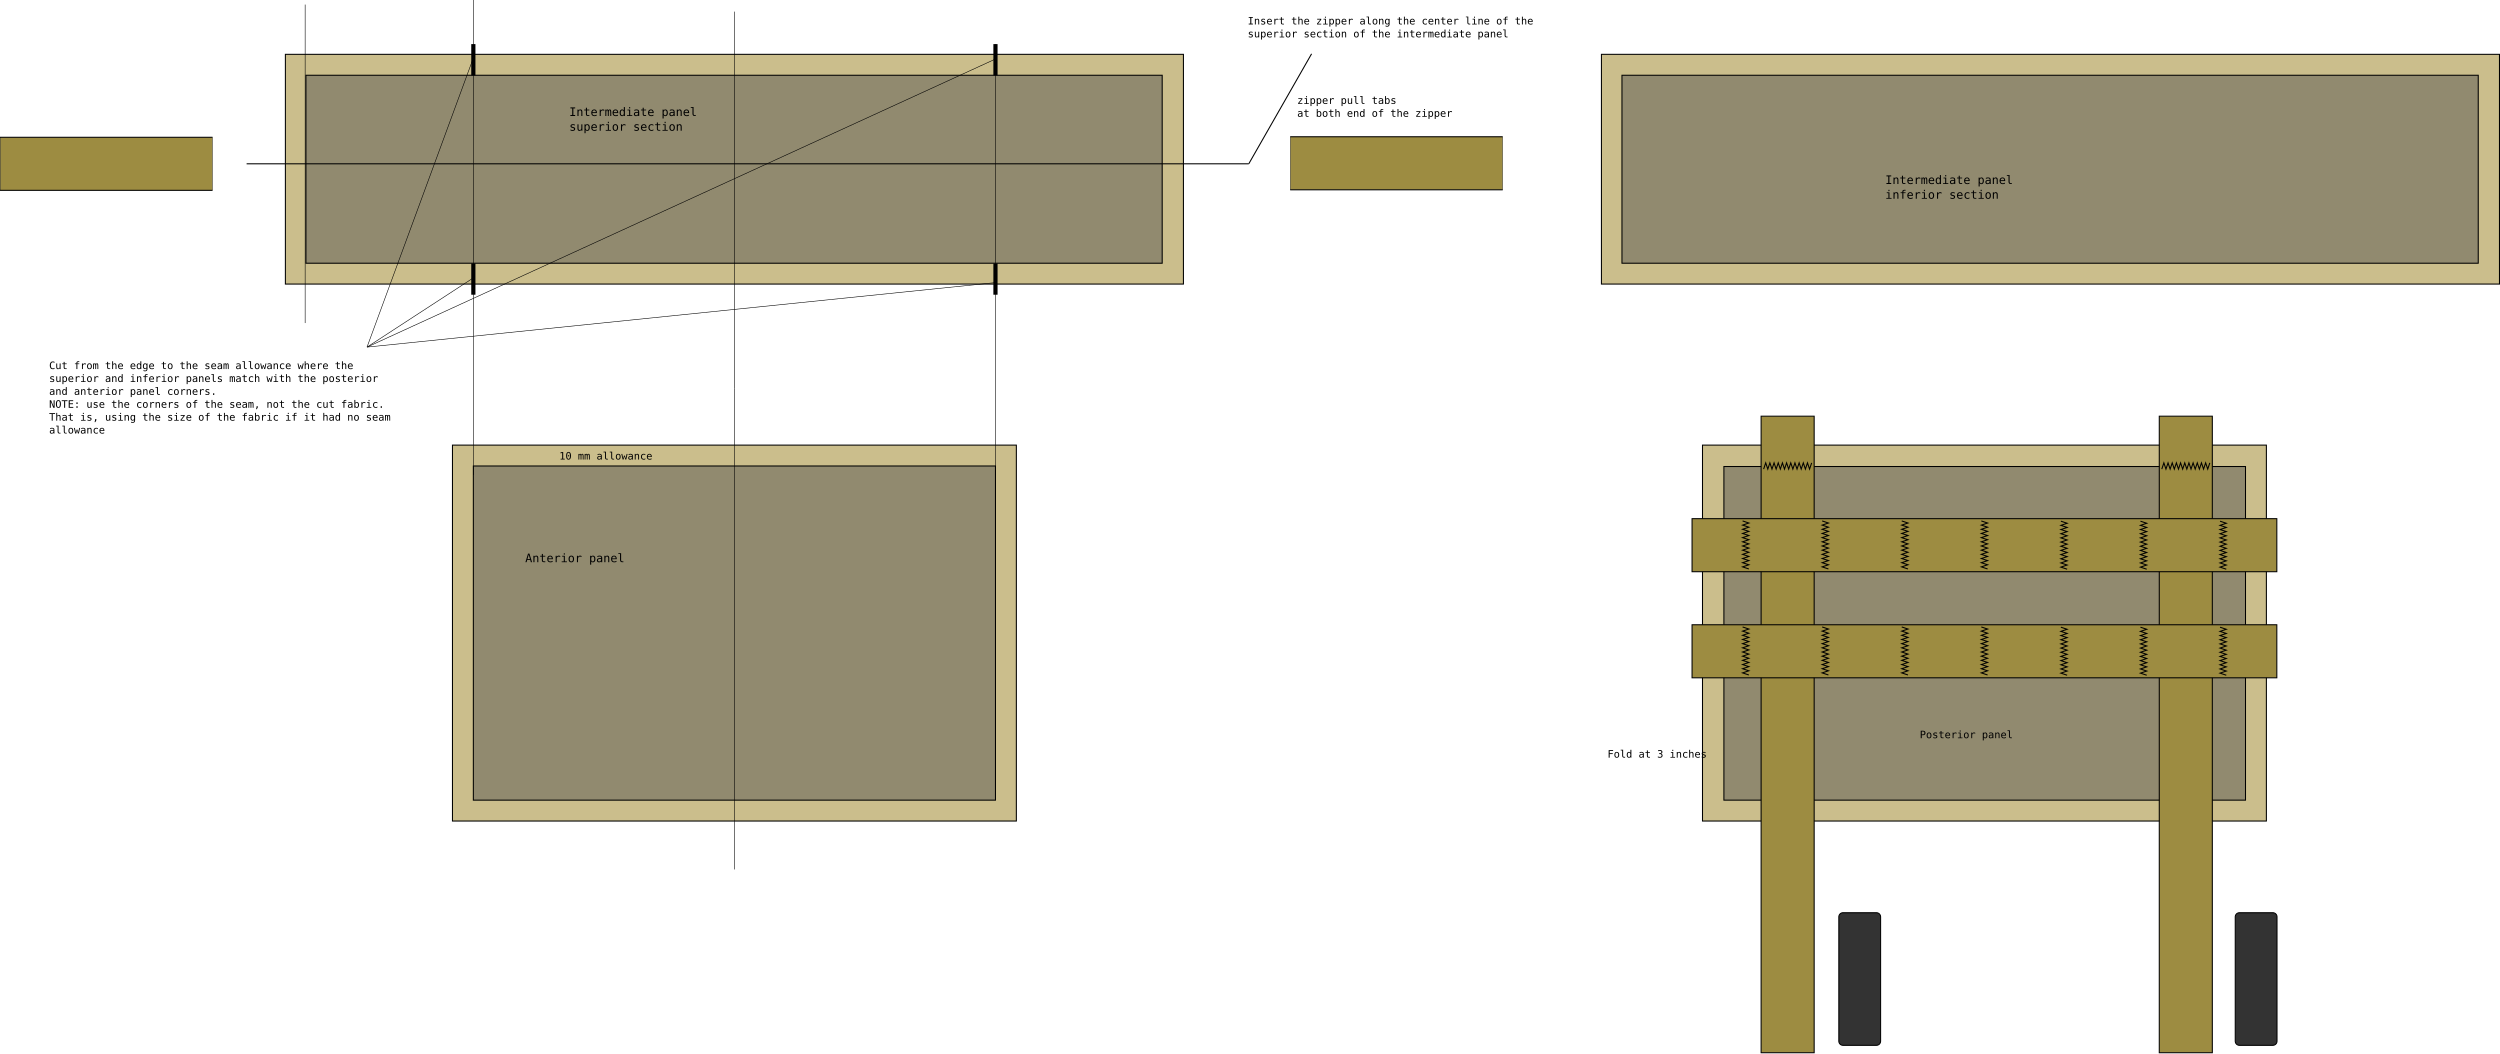
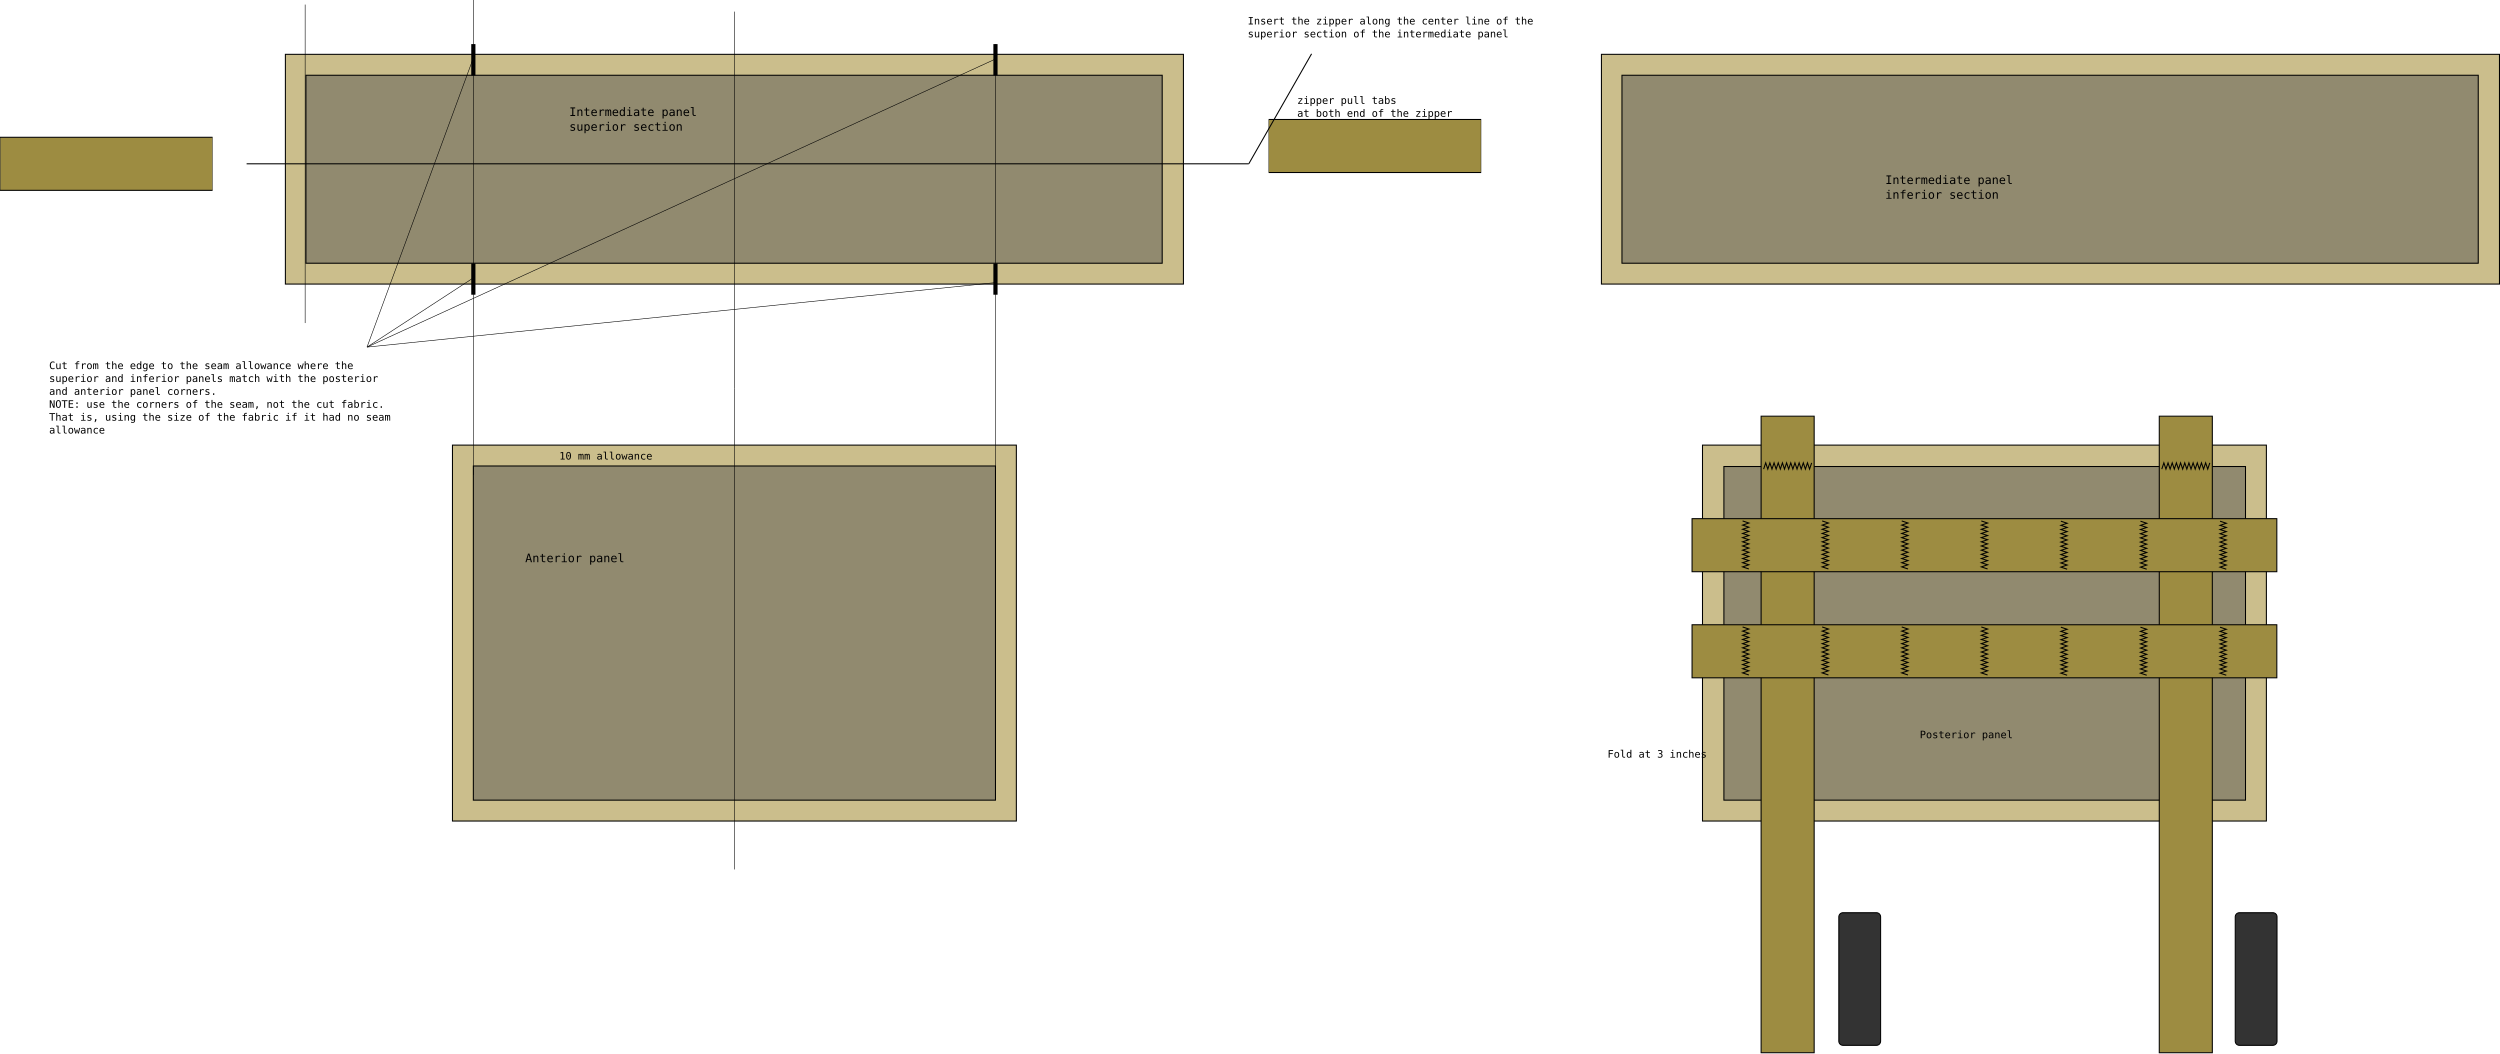
<svg xmlns="http://www.w3.org/2000/svg" xmlns:xlink="http://www.w3.org/1999/xlink" width="1197.048mm" height="504.315mm" viewBox="0 0 1197.048 504.315" version="1.1" id="svg969">
  <defs id="defs966">
    <rect x="2270.474" y="781.243" width="576" height="294.495" id="rect13297" />
  </defs>
  <g id="layer1" transform="translate(598.5498,-72.73733)">
    <rect style="fill:#a0892c;fill-opacity:0.544;stroke:#000000;stroke-width:0.5;stroke-miterlimit:4;stroke-dasharray:none" id="rect6317" width="270" height="180" x="216.638" y="285.864" />
    <rect style="font-variation-settings:normal;opacity:1;vector-effect:none;fill:#918a6f;fill-opacity:1;stroke:#000000;stroke-width:0.5;stroke-linecap:butt;stroke-linejoin:miter;stroke-miterlimit:4;stroke-dasharray:none;stroke-dashoffset:0;stroke-opacity:1;-inkscape-stroke:none;stop-color:#000000;stop-opacity:1" id="rect3011" width="249.75" height="159.75" x="226.888" y="296.114" />
    <rect style="font-variation-settings:normal;opacity:1;vector-effect:none;fill:#9d8c41;fill-opacity:1;stroke:#000000;stroke-width:0.5;stroke-linecap:butt;stroke-linejoin:miter;stroke-miterlimit:4;stroke-dasharray:none;stroke-dashoffset:0;stroke-opacity:1;-inkscape-stroke:none;stop-color:#000000;stop-opacity:1" id="rect35334" width="304.8" height="25.4" x="272.002" y="-270.105" transform="rotate(90)" />
    <use x="0" y="0" xlink:href="#rect35334" id="use35336" transform="translate(190.6465)" width="100%" height="100%" style="font-variation-settings:normal;opacity:1;vector-effect:none;fill:#9d8c41;fill-opacity:1;stroke:#000000;stroke-width:0.5;stroke-linecap:butt;stroke-linejoin:miter;stroke-miterlimit:4;stroke-dasharray:none;stroke-dashoffset:0;stroke-opacity:1;-inkscape-stroke:none;stop-color:#000000;stop-opacity:1" />
    <path id="rect35056" style="font-variation-settings:normal;opacity:1;vector-effect:none;fill:#9d8c41;fill-opacity:1;stroke:#000000;stroke-width:0.5;stroke-linecap:butt;stroke-linejoin:miter;stroke-miterlimit:4;stroke-dasharray:none;stroke-dashoffset:0;stroke-opacity:1;-inkscape-stroke:none;stop-color:#000000;stop-opacity:1" d="m 211.638,321.086 v 25.4 h 280 v -25.4 z" />
    <rect style="fill:#a0892c;fill-opacity:0.544;stroke:#000000;stroke-width:0.5;stroke-miterlimit:4;stroke-dasharray:none" id="rect1153" width="430" height="110" x="-461.901" y="98.753" />
    <rect style="font-variation-settings:normal;opacity:1;vector-effect:none;fill:#918a6f;fill-opacity:1;stroke:#000000;stroke-width:0.5;stroke-linecap:butt;stroke-linejoin:miter;stroke-miterlimit:4;stroke-dasharray:none;stroke-dashoffset:0;stroke-opacity:1;-inkscape-stroke:none;stop-color:#000000;stop-opacity:1" id="rect1157" width="410" height="90" x="-452.073" y="108.771" />
    <use x="0" y="0" xlink:href="#rect1153" id="use13291" transform="translate(630.149)" />
    <use x="0" y="0" xlink:href="#rect1157" id="use13293" transform="translate(630.149)" />
    <text xml:space="preserve" style="font-size:5.644px;line-height:1.25;font-family:monospace;-inkscape-font-specification:monospace;letter-spacing:0px;stroke-width:0.265" x="304.162" y="160.845" id="text4351">
      <tspan style="font-size:5.644px;stroke-width:0.265" x="304.162" y="160.845" id="tspan13408">Intermediate panel</tspan>
      <tspan style="font-size:5.644px;stroke-width:0.265" x="304.162" y="167.901" id="tspan13412">inferior section</tspan>
    </text>
    <rect style="fill:#a0892c;fill-opacity:0.544;stroke:#000000;stroke-width:0.5;stroke-miterlimit:4;stroke-dasharray:none" id="rect6268" width="270" height="180" x="-381.901" y="285.864" />
    <rect style="font-variation-settings:normal;opacity:1;vector-effect:none;fill:#918a6f;fill-opacity:1;stroke:#000000;stroke-width:0.5;stroke-linecap:butt;stroke-linejoin:miter;stroke-miterlimit:4;stroke-dasharray:none;stroke-dashoffset:0;stroke-opacity:1;-inkscape-stroke:none;stop-color:#000000;stop-opacity:1" id="rect1052" width="250" height="160" x="-371.901" y="295.864" />
    <text xml:space="preserve" style="font-size:5.644px;line-height:1.25;font-family:monospace;-inkscape-font-specification:monospace;letter-spacing:0px;stroke-width:0.265" x="-347.083" y="341.929" id="text13418-7">
      <tspan style="font-size:5.644px;stroke-width:0.265" x="-347.083" y="341.929" id="tspan13416-9">Anterior panel</tspan>
      <tspan style="font-size:5.644px;stroke-width:0.265" x="-347.083" y="348.984" id="tspan13552" />
    </text>
    <text xml:space="preserve" style="font-size:4.939px;line-height:1.25;font-family:monospace;-inkscape-font-specification:monospace;letter-spacing:0px;stroke-width:0.265" x="-330.773" y="292.783" id="text45690">
      <tspan id="tspan45688" style="stroke-width:0.265" x="-330.773" y="292.783">10 mm allowance</tspan>
    </text>
    <text xml:space="preserve" style="font-size:4.939px;line-height:1.25;font-family:monospace;-inkscape-font-specification:monospace;letter-spacing:0px;stroke-width:0.265" x="22.556" y="122.494" id="text45690-6">
      <tspan id="tspan45688-2" style="stroke-width:0.265" x="22.556" y="122.494">zipper pull tabs</tspan>
      <tspan style="stroke-width:0.265" x="22.556" y="128.668" id="tspan13301">at both end of the zipper</tspan>
    </text>
    <text xml:space="preserve" style="font-size:4.939px;line-height:1.25;font-family:monospace;-inkscape-font-specification:monospace;letter-spacing:0px;stroke-width:0.265" x="-1.129" y="84.456" id="text45690-6-9">
      <tspan style="stroke-width:0.265" x="-1.129" y="84.456" id="tspan13301-2">Insert the zipper along the center line of the</tspan>
      <tspan style="stroke-width:0.265" x="-1.129" y="90.63" id="tspan13402">superior section of the intermediate panel</tspan>
    </text>
    <text xml:space="preserve" style="font-size:4.939px;line-height:1.25;font-family:monospace;-inkscape-font-specification:monospace;letter-spacing:0px;stroke-width:0.265" x="320.659" y="426.215" id="text45690-6-9-3">
      <tspan style="stroke-width:0.265" x="320.659" y="426.215" id="tspan13402-0">Posterior panel</tspan>
    </text>
    <path style="fill:none;stroke:#000000;stroke-width:0.265px;stroke-linecap:butt;stroke-linejoin:miter;stroke-opacity:1" d="M -246.901,153.851 V 78.303 258.642" id="path45725" />
    <path style="fill:none;stroke:#000000;stroke-width:0.265px;stroke-linecap:butt;stroke-linejoin:miter;stroke-opacity:1" d="M -246.901,334.19 V 258.642 489.04" id="path45813" />
    <path style="fill:none;stroke:#000000;stroke-width:0.265px;stroke-linecap:butt;stroke-linejoin:miter;stroke-opacity:1" d="M -371.901,72.737 V 300.141" id="path45990" />
    <path style="fill:none;stroke:#000000;stroke-width:0.265px;stroke-linecap:butt;stroke-linejoin:miter;stroke-opacity:1" d="M -121.901,93.851 V 300.141" id="path46110" />
    <text xml:space="preserve" style="font-size:4.939px;line-height:1.25;font-family:monospace;-inkscape-font-specification:monospace;letter-spacing:0px;white-space:pre;inline-size:167.76;display:inline;stroke-width:0.265" x="-541.452" y="260.045" id="text46235" transform="translate(-33.59032,-10.58076)">
-       <tspan x="-541.452" y="260.045" id="tspan15951">Cut from the edge to the seam allowance where the  </tspan>
-       <tspan x="-541.452" y="266.219" id="tspan15953">superior and inferior panels match with the posterior </tspan>
-       <tspan x="-541.452" y="272.393" id="tspan15955">and anterior panel corners. 
+       <tspan x="-541.452" y="260.045" id="tspan265">Cut from the edge to the seam allowance where the  </tspan>
+       <tspan x="-541.452" y="266.219" id="tspan267">superior and inferior panels match with the posterior </tspan>
+       <tspan x="-541.452" y="272.393" id="tspan269">and anterior panel corners. 
</tspan>
-       <tspan x="-541.452" y="278.566" id="tspan15957">NOTE: use the corners of the seam, not the cut fabric. </tspan>
-       <tspan x="-541.452" y="284.74" id="tspan15959">That is, using the size of the fabric if it had no seam </tspan>
-       <tspan x="-541.452" y="290.914" id="tspan15961">allowance</tspan>
+       <tspan x="-541.452" y="278.566" id="tspan271">NOTE: use the corners of the seam, not the cut fabric. </tspan>
+       <tspan x="-541.452" y="284.74" id="tspan273">That is, using the size of the fabric if it had no seam </tspan>
+       <tspan x="-541.452" y="290.914" id="tspan275">allowance</tspan>
    </text>
    <path style="fill:none;stroke:#000000;stroke-width:0.265px;stroke-linecap:butt;stroke-linejoin:miter;stroke-opacity:1" d="m -422.814,238.939 50.913,-33.153" id="path57433" />
    <path style="fill:none;stroke:#000000;stroke-width:0.265px;stroke-linecap:butt;stroke-linejoin:miter;stroke-opacity:1" d="m -422.814,238.939 50.913,-138.451" id="path57435" />
    <path style="fill:none;stroke:#000000;stroke-width:0.265px;stroke-linecap:butt;stroke-linejoin:miter;stroke-opacity:1" d="m -121.901,100.99 -300.913,137.949 300.913,-30.89" id="path57437" />
    <path style="fill:none;stroke:#000000;stroke-width:2;stroke-linecap:butt;stroke-linejoin:miter;stroke-miterlimit:4;stroke-dasharray:none;stroke-opacity:1" d="m -371.901,198.851 v 15 0" id="path1366" />
    <path style="fill:none;stroke:#000000;stroke-width:2;stroke-linecap:butt;stroke-linejoin:miter;stroke-miterlimit:4;stroke-dasharray:none;stroke-opacity:1" d="m -371.901,93.851 v 15" id="path1481" />
    <path style="fill:none;stroke:#000000;stroke-width:2;stroke-linecap:butt;stroke-linejoin:miter;stroke-miterlimit:4;stroke-dasharray:none;stroke-opacity:1" d="m -121.901,93.851 v 15" id="path1483" />
    <path style="fill:none;stroke:#000000;stroke-width:2;stroke-linecap:butt;stroke-linejoin:miter;stroke-miterlimit:4;stroke-dasharray:none;stroke-opacity:1" d="m -121.901,198.851 v 15" id="path1598" />
    <path style="fill:none;stroke:#000000;stroke-width:0.265px;stroke-linecap:butt;stroke-linejoin:miter;stroke-opacity:1" d="m -452.441,139.15 v -64.221 152.486" id="path1680" />
    <use x="0" y="0" xlink:href="#rect35056" id="use35246" transform="translate(-1.0649984e-5,50.8)" width="100%" height="100%" style="font-variation-settings:normal;opacity:1;vector-effect:none;fill:#9d8c41;fill-opacity:1;stroke:#000000;stroke-width:0.5;stroke-linecap:butt;stroke-linejoin:miter;stroke-miterlimit:4;stroke-dasharray:none;stroke-dashoffset:0;stroke-opacity:1;-inkscape-stroke:none;stop-color:#000000;stop-opacity:1" />
    <use x="0" y="0" xlink:href="#rect35056" id="use35248" transform="matrix(0.3628571,0,0,1,-675.2534,-182.6146)" width="100%" height="100%" style="stroke-width:0.83;stroke-dasharray:none" />
-     <use x="0" y="0" xlink:href="#use35248" id="use35332" transform="translate(617.759,-0.2500095)" width="100%" height="100%" style="stroke-width:0.5;stroke-dasharray:none" />
+     <use x="0" y="0" xlink:href="#use35248" id="use35332" transform="translate(607.4498,-8.525927)" width="100%" height="100%" style="stroke-width:0.5;stroke-dasharray:none" />
    <text xml:space="preserve" style="font-size:4.939px;line-height:1.25;font-family:monospace;-inkscape-font-specification:monospace;letter-spacing:0px;stroke-width:0.265" x="171.142" y="435.512" id="text36422">
      <tspan id="tspan36420" style="stroke-width:0.265" x="171.142" y="435.512">Fold at 3 inches</tspan>
      <tspan style="stroke-width:0.265" x="171.142" y="441.686" id="tspan36424" />
    </text>
    <path style="fill:none;fill-opacity:1;stroke:#000000;stroke-width:0.5;stroke-linecap:butt;stroke-linejoin:miter;stroke-dasharray:none;stroke-opacity:1" d="m 388.238,322.286 3,1 -3,1 3,1 -3,1 3,1 -3,1 3,1 -3,1 3,1 -3,1 3,1 -3,1 3,1 -3,1 3,1 -3,1 3,1 -3,1 3,1 -3,1 3,1 -3,1 3,1 v 0" id="path36587-3" />
    <path style="fill:none;fill-opacity:1;stroke:#000000;stroke-width:0.5;stroke-linecap:butt;stroke-linejoin:miter;stroke-dasharray:none;stroke-opacity:1" d="m 426.338,322.286 3,1 -3,1 3,1 -3,1 3,1 -3,1 3,1 -3,1 3,1 -3,1 3,1 -3,1 3,1 -3,1 3,1 -3,1 3,1 -3,1 3,1 -3,1 3,1 -3,1 3,1 v 0" id="path6-6" />
    <path style="fill:none;fill-opacity:1;stroke:#000000;stroke-width:0.5;stroke-linecap:butt;stroke-linejoin:miter;stroke-dasharray:none;stroke-opacity:1" d="m 464.438,322.286 3,1 -3,1 3,1 -3,1 3,1 -3,1 3,1 -3,1 3,1 -3,1 3,1 -3,1 3,1 -3,1 3,1 -3,1 3,1 -3,1 3,1 -3,1 3,1 -3,1 3,1 v 0" id="path7-7" />
    <path style="fill:none;fill-opacity:1;stroke:#000000;stroke-width:0.5;stroke-linecap:butt;stroke-linejoin:miter;stroke-dasharray:none;stroke-opacity:1" d="m 235.838,322.169 3,1 -3,1 3,1 -3,1 3,1 -3,1 3,1 -3,1 3,1 -3,1 3,1 -3,1 3,1 -3,1 3,1 -3,1 3,1 -3,1 3,1 -3,1 3,1 -3,1 3,1 v 0" id="path36587" />
    <path style="fill:none;fill-opacity:1;stroke:#000000;stroke-width:0.5;stroke-linecap:butt;stroke-linejoin:miter;stroke-dasharray:none;stroke-opacity:1" d="m 273.938,322.169 3,1 -3,1 3,1 -3,1 3,1 -3,1 3,1 -3,1 3,1 -3,1 3,1 -3,1 3,1 -3,1 3,1 -3,1 3,1 -3,1 3,1 -3,1 3,1 -3,1 3,1 v 0" id="path6" />
    <path style="fill:none;fill-opacity:1;stroke:#000000;stroke-width:0.5;stroke-linecap:butt;stroke-linejoin:miter;stroke-dasharray:none;stroke-opacity:1" d="m 312.038,322.169 3,1 -3,1 3,1 -3,1 3,1 -3,1 3,1 -3,1 3,1 -3,1 3,1 -3,1 3,1 -3,1 3,1 -3,1 3,1 -3,1 3,1 -3,1 3,1 -3,1 3,1 v 0" id="path7" />
    <path style="fill:none;fill-opacity:1;stroke:#000000;stroke-width:0.5;stroke-linecap:butt;stroke-linejoin:miter;stroke-dasharray:none;stroke-opacity:1" d="m 350.138,322.169 3,1 -3,1 3,1 -3,1 3,1 -3,1 3,1 -3,1 3,1 -3,1 3,1 -3,1 3,1 -3,1 3,1 -3,1 3,1 -3,1 3,1 -3,1 3,1 -3,1 3,1 v 0" id="path8" />
    <path style="fill:none;fill-opacity:1;stroke:#000000;stroke-width:0.5;stroke-linecap:butt;stroke-linejoin:miter;stroke-dasharray:none;stroke-opacity:1" d="m 388.238,373.048 3,1 -3,1 3,1 -3,1 3,1 -3,1 3,1 -3,1 3,1 -3,1 3,1 -3,1 3,1 -3,1 3,1 -3,1 3,1 -3,1 3,1 -3,1 3,1 -3,1 3,1 v 0" id="path10808" />
    <path style="fill:none;fill-opacity:1;stroke:#000000;stroke-width:0.5;stroke-linecap:butt;stroke-linejoin:miter;stroke-dasharray:none;stroke-opacity:1" d="m 426.338,373.048 3,1 -3,1 3,1 -3,1 3,1 -3,1 3,1 -3,1 3,1 -3,1 3,1 -3,1 3,1 -3,1 3,1 -3,1 3,1 -3,1 3,1 -3,1 3,1 -3,1 3,1 v 0" id="path10810" />
    <path style="fill:none;fill-opacity:1;stroke:#000000;stroke-width:0.5;stroke-linecap:butt;stroke-linejoin:miter;stroke-dasharray:none;stroke-opacity:1" d="m 464.438,373.048 3,1 -3,1 3,1 -3,1 3,1 -3,1 3,1 -3,1 3,1 -3,1 3,1 -3,1 3,1 -3,1 3,1 -3,1 3,1 -3,1 3,1 -3,1 3,1 -3,1 3,1 v 0" id="path10812" />
    <path style="fill:none;fill-opacity:1;stroke:#000000;stroke-width:0.5;stroke-linecap:butt;stroke-linejoin:miter;stroke-dasharray:none;stroke-opacity:1" d="m 235.838,372.931 3,1 -3,1 3,1 -3,1 3,1 -3,1 3,1 -3,1 3,1 -3,1 3,1 -3,1 3,1 -3,1 3,1 -3,1 3,1 -3,1 3,1 -3,1 3,1 -3,1 3,1 v 0" id="path10814" />
    <path style="fill:none;fill-opacity:1;stroke:#000000;stroke-width:0.5;stroke-linecap:butt;stroke-linejoin:miter;stroke-dasharray:none;stroke-opacity:1" d="m 273.938,372.931 3,1 -3,1 3,1 -3,1 3,1 -3,1 3,1 -3,1 3,1 -3,1 3,1 -3,1 3,1 -3,1 3,1 -3,1 3,1 -3,1 3,1 -3,1 3,1 -3,1 3,1 v 0" id="path10816" />
    <path style="fill:none;fill-opacity:1;stroke:#000000;stroke-width:0.5;stroke-linecap:butt;stroke-linejoin:miter;stroke-dasharray:none;stroke-opacity:1" d="m 312.038,372.931 3,1 -3,1 3,1 -3,1 3,1 -3,1 3,1 -3,1 3,1 -3,1 3,1 -3,1 3,1 -3,1 3,1 -3,1 3,1 -3,1 3,1 -3,1 3,1 -3,1 3,1 v 0" id="path10818" />
    <path style="fill:none;fill-opacity:1;stroke:#000000;stroke-width:0.5;stroke-linecap:butt;stroke-linejoin:miter;stroke-dasharray:none;stroke-opacity:1" d="m 350.138,372.931 3,1 -3,1 3,1 -3,1 3,1 -3,1 3,1 -3,1 3,1 -3,1 3,1 -3,1 3,1 -3,1 3,1 -3,1 3,1 -3,1 3,1 -3,1 3,1 -3,1 3,1 v 0" id="path10820" />
    <path style="fill:none;fill-opacity:1;stroke:#000000;stroke-width:0.5;stroke-linecap:butt;stroke-linejoin:miter;stroke-dasharray:none;stroke-opacity:1" d="m 268.905,294.364 -1,3 -1,-3 -1,3 -1,-3 -1,3 -1,-3 -1,3 -1,-3 -1,3 -1,-3 -1,3 -1,-3 -1,3 -1,-3 -1,3 -1,-3 -1,3 -1,-3 -1,3 -1,-3 -1,3 -1,-3 -1,3 v 0" id="path48232" />
    <path style="fill:none;fill-opacity:1;stroke:#000000;stroke-width:0.5;stroke-linecap:butt;stroke-linejoin:miter;stroke-dasharray:none;stroke-opacity:1" d="m 459.551,294.364 -1,3 -1,-3 -1,3 -1,-3 -1,3 -1,-3 -1,3 -1,-3 -1,3 -1,-3 -1,3 -1,-3 -1,3 -1,-3 -1,3 -1,-3 -1,3 -1,-3 -1,3 -1,-3 -1,3 -1,-3 -1,3 v 0" id="path48232-3" />
    <rect style="font-variation-settings:normal;fill:#333333;fill-opacity:1;stroke:#000000;stroke-width:0.5;stroke-linecap:butt;stroke-linejoin:miter;stroke-miterlimit:4;stroke-dasharray:none;stroke-dashoffset:0;stroke-opacity:1;stop-color:#000000" id="rect21133" width="20" height="63.5" x="-491.728" y="-573.26" rx="2" ry="2" transform="scale(-1)" />
    <rect style="font-variation-settings:normal;fill:#333333;fill-opacity:1;stroke:#000000;stroke-width:0.5;stroke-linecap:butt;stroke-linejoin:miter;stroke-miterlimit:4;stroke-dasharray:none;stroke-dashoffset:0;stroke-opacity:1;stop-color:#000000" id="rect21133-5" width="20" height="63.5" x="-301.919" y="-573.26" rx="2" ry="2" transform="scale(-1)" />
    <text xml:space="preserve" transform="matrix(0.2645833,0,0,0.2645833,-613.9487,-98.18306)" id="text13295" style="font-variation-settings:normal;white-space:pre;shape-inside:url(#rect13297);display:inline;opacity:1;vector-effect:none;fill:#9d8c41;fill-opacity:1;fill-rule:evenodd;stroke:#000000;stroke-width:1.89;stroke-linecap:butt;stroke-linejoin:miter;stroke-miterlimit:4;stroke-dasharray:none;stroke-dashoffset:0;stroke-opacity:1;-inkscape-stroke:none;stop-color:#000000;stop-opacity:1" />
    <path style="font-variation-settings:normal;opacity:1;vector-effect:none;fill:#9d8c41;fill-opacity:1;fill-rule:evenodd;stroke:#000000;stroke-width:0.5;stroke-linecap:butt;stroke-linejoin:miter;stroke-miterlimit:4;stroke-dasharray:none;stroke-dashoffset:0;stroke-opacity:1;-inkscape-stroke:none;stop-color:#000000;stop-opacity:1" d="M -480.467,151.171 H -0.61" id="path13357" />
    <path style="font-variation-settings:normal;opacity:1;vector-effect:none;fill:#9d8c41;fill-opacity:1;fill-rule:evenodd;stroke:#000000;stroke-width:0.5;stroke-linecap:butt;stroke-linejoin:miter;stroke-miterlimit:4;stroke-dasharray:none;stroke-dashoffset:0;stroke-opacity:1;-inkscape-stroke:none;stop-color:#000000;stop-opacity:1" d="M -0.61,151.171 29.462,98.503" id="path13398" />
    <text xml:space="preserve" style="font-size:5.644px;line-height:1.25;font-family:monospace;-inkscape-font-specification:monospace;letter-spacing:0px;stroke-width:0.265" x="-325.987" y="128.287" id="text13418">
      <tspan style="font-size:5.644px;stroke-width:0.265" x="-325.987" y="128.287" id="tspan13414">Intermediate panel</tspan>
      <tspan style="font-size:5.644px;stroke-width:0.265" x="-325.987" y="135.343" id="tspan13416">superior section</tspan>
    </text>
  </g>
</svg>
